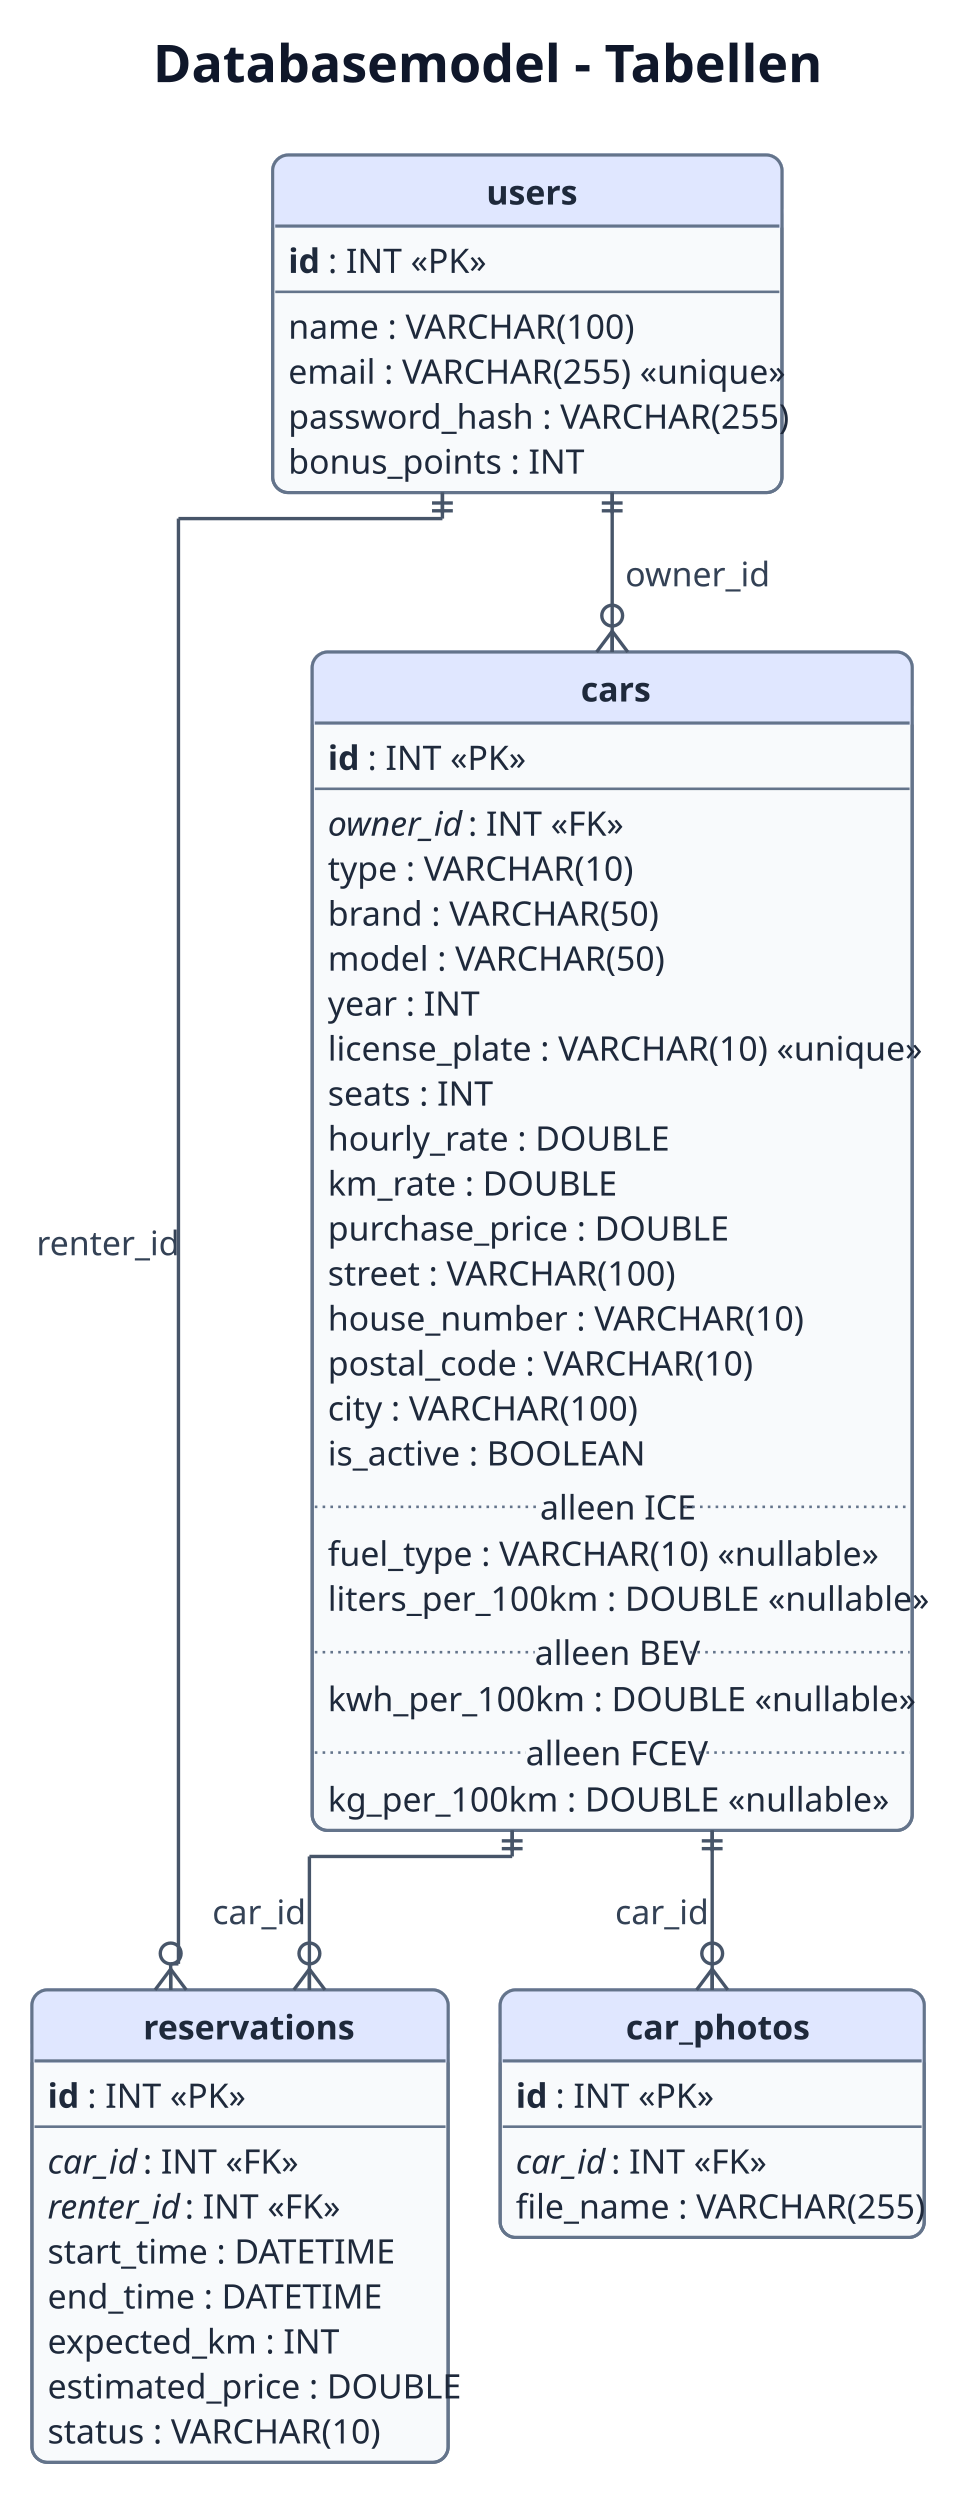
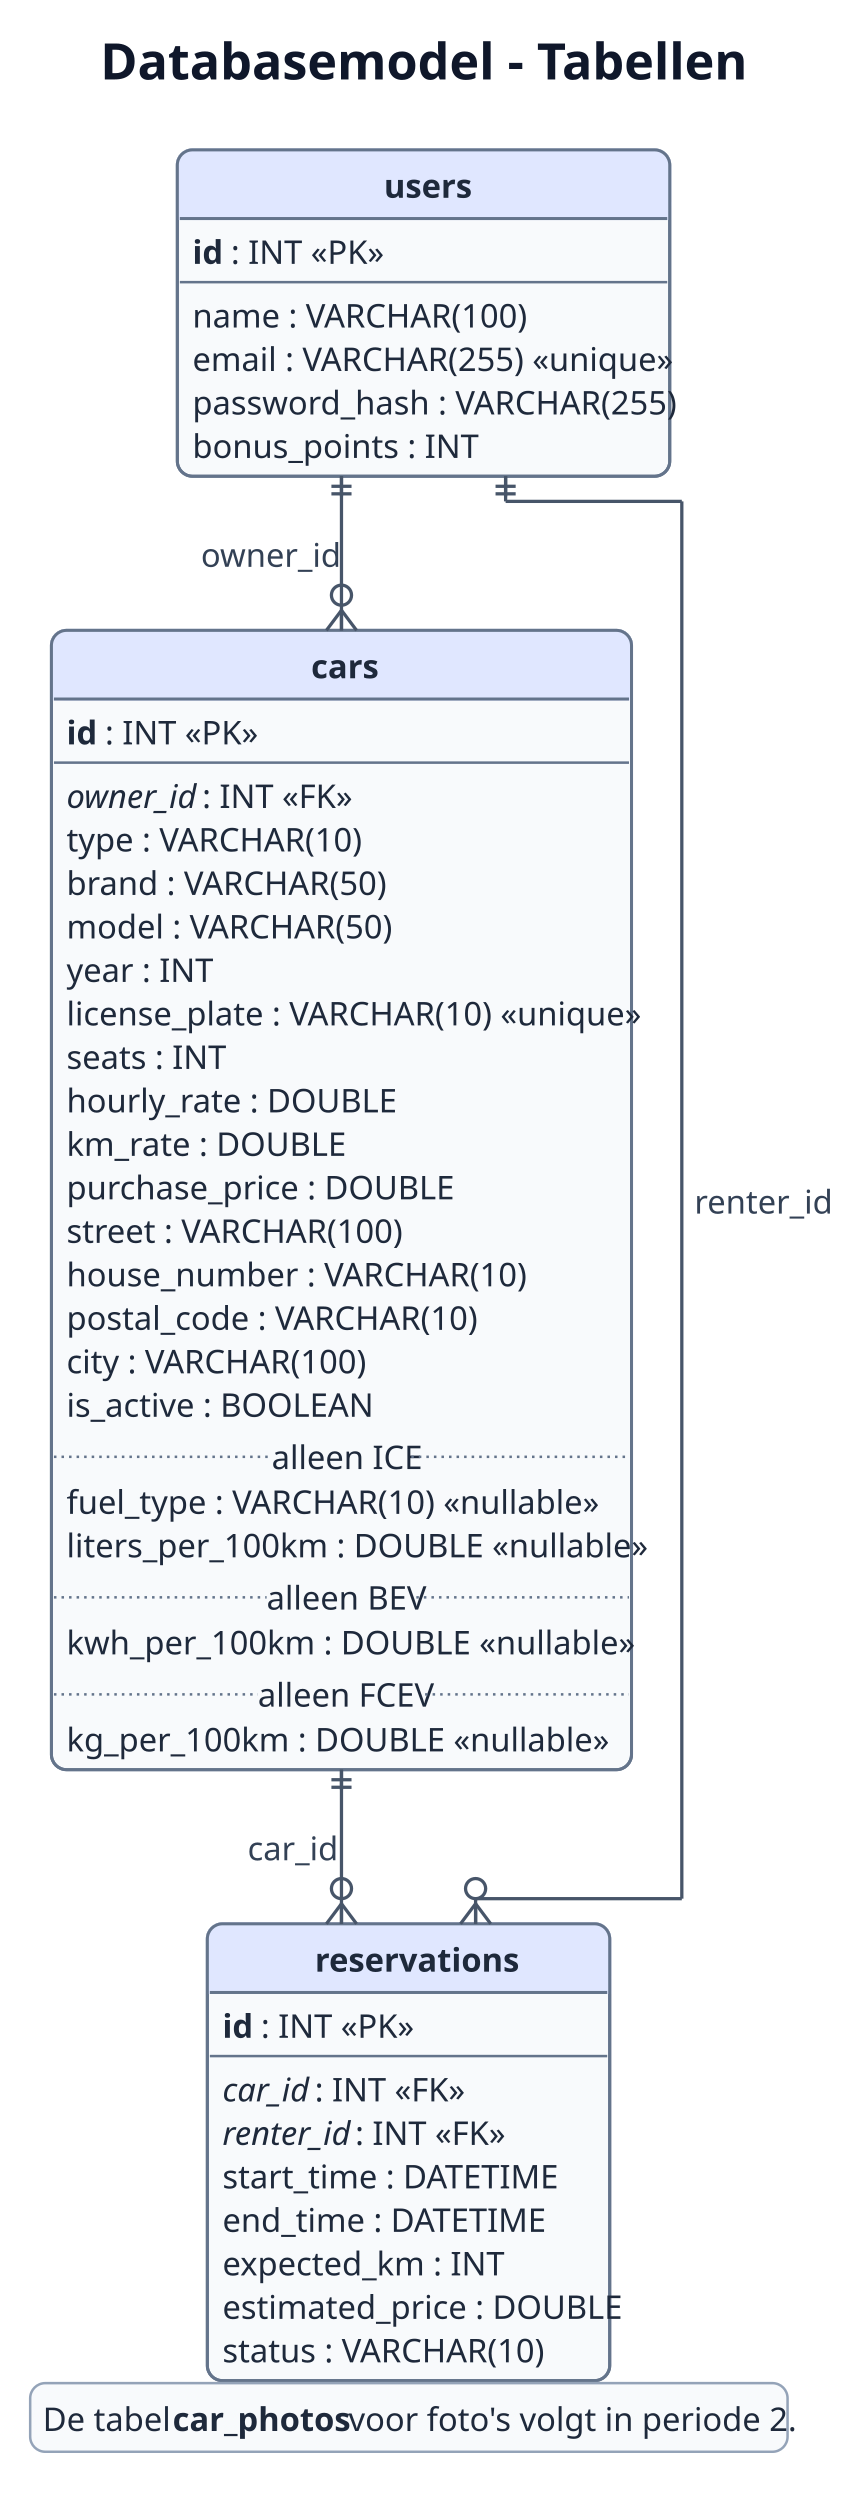
- <svg xmlns="http://www.w3.org/2000/svg" version="1.1" data-diagram-type="CLASS" style="width:369px;height:961px;background:#FFFFFF;" width="369px" height="961px" viewBox="0 0 369 961" zoomAndPan="magnify" preserveAspectRatio="none" contentStyleType="text/css">
+ <svg xmlns="http://www.w3.org/2000/svg" contentStyleType="text/css" data-diagram-type="CLASS" height="994px" preserveAspectRatio="none" style="width:335px;height:994px;background:#FFFFFF;" version="1.1" viewBox="0 0 335 994" width="335px" zoomAndPan="magnify">
  <defs />
-   <g font-family="sans-serif" lengthAdjust="spacing">
+   <g>
    <g class="title" data-source-line="4">
-       <text x="58.806" y="31.582" fill="#0F172A" font-size="20" textLength="245.381" font-weight="700" font-family="'Segoe UI'">Databasemodel - Tabellen</text>
+       <text fill="#0F172A" font-family="Segoe UI" font-size="20" font-weight="bold" lengthAdjust="spacing" textLength="245.381" x="39.877" y="31.582">Databasemodel - Tabellen</text>
    </g>
-     <g class="entity" data-qualified-name="users" id="ent0001" data-source-line="10">
-       <rect x="104.81" y="59.602" width="195.777" height="129.746" fill="#F8FAFC" style="stroke:#64748B;stroke-width:1.2;" rx="6" ry="6" />
-       <rect x="104.81" y="59.602" width="195.777" height="27.291" fill="#E0E7FF" style="stroke:#E0E7FF;stroke-width:1.2;" rx="6" ry="6" />
-       <rect x="104.81" y="80.893" width="195.777" height="6" fill="#E0E7FF" style="stroke:#E0E7FF;stroke-width:1.2;" />
-       <rect x="104.81" y="59.602" width="195.777" height="129.746" fill="none" style="stroke:#64748B;stroke-width:1.2;" rx="6" ry="6" />
-       <text x="186.944" y="78.63" fill="#1E293B" font-size="13" textLength="31.51" font-weight="700" font-family="'Segoe UI'">users</text>
-       <line x1="105.81" y1="86.893" x2="299.587" y2="86.893" style="stroke:#64748B;stroke-width:1.2;" />
-       <text x="110.81" y="104.921" fill="#1E293B" font-size="13" textLength="11.743" font-weight="700" font-family="'Segoe UI'">id</text>
-       <text x="126.114" y="104.921" fill="#1E293B" font-size="13" textLength="57.91" font-family="'Segoe UI'">: INT «PK»</text>
-       <line x1="105.81" y1="112.184" x2="299.587" y2="112.184" style="stroke:#64748B;stroke-width:1;" />
-       <text x="110.81" y="130.212" fill="#1E293B" font-size="13" textLength="128.451" font-family="'Segoe UI'">name : VARCHAR(100)</text>
-       <text x="110.81" y="147.503" fill="#1E293B" font-size="13" textLength="183.777" font-family="'Segoe UI'">email : VARCHAR(255) «unique»</text>
-       <text x="110.81" y="164.794" fill="#1E293B" font-size="13" textLength="183.2" font-family="'Segoe UI'">password_hash : VARCHAR(255)</text>
-       <text x="110.81" y="182.085" fill="#1E293B" font-size="13" textLength="106.507" font-family="'Segoe UI'">bonus_points : INT</text>
+     <g class="entity" data-entity="users" data-source-line="10" data-uid="ent0002" id="entity_users">
+       <rect fill="#F8FAFC" height="129.746" rx="6" ry="6" style="stroke:#64748B;stroke-width:1.2;" width="195.777" x="70.51" y="59.602" />
+       <rect fill="#E0E7FF" height="27.291" rx="6" ry="6" style="stroke:#E0E7FF;stroke-width:1.2;" width="195.777" x="70.51" y="59.602" />
+       <rect fill="#E0E7FF" height="6" style="stroke:#E0E7FF;stroke-width:1.2;" width="195.777" x="70.51" y="80.893" />
+       <rect fill="none" height="129.746" rx="6" ry="6" style="stroke:#64748B;stroke-width:1.2;" width="195.777" x="70.51" y="59.602" />
+       <text fill="#1E293B" font-family="Segoe UI" font-size="13" font-weight="bold" lengthAdjust="spacing" textLength="31.51" x="152.644" y="78.63">users</text>
+       <line style="stroke:#64748B;stroke-width:1.2;" x1="71.51" x2="265.287" y1="86.893" y2="86.893" />
+       <text fill="#1E293B" font-family="Segoe UI" font-size="13" font-weight="bold" lengthAdjust="spacing" textLength="11.743" x="76.51" y="104.921">id</text>
+       <text fill="#1E293B" font-family="Segoe UI" font-size="13" lengthAdjust="spacing" textLength="57.91" x="91.814" y="104.921">: INT «PK»</text>
+       <line style="stroke:#64748B;stroke-width:1;" x1="71.51" x2="265.287" y1="112.184" y2="112.184" />
+       <text fill="#1E293B" font-family="Segoe UI" font-size="13" lengthAdjust="spacing" textLength="128.451" x="76.51" y="130.212">name : VARCHAR(100)</text>
+       <text fill="#1E293B" font-family="Segoe UI" font-size="13" lengthAdjust="spacing" textLength="183.777" x="76.51" y="147.503">email : VARCHAR(255) «unique»</text>
+       <text fill="#1E293B" font-family="Segoe UI" font-size="13" lengthAdjust="spacing" textLength="183.2" x="76.51" y="164.794">password_hash : VARCHAR(255)</text>
+       <text fill="#1E293B" font-family="Segoe UI" font-size="13" lengthAdjust="spacing" textLength="106.507" x="76.51" y="182.085">bonus_points : INT</text>
    </g>
-     <g class="entity" data-qualified-name="cars" id="ent0002" data-source-line="19">
-       <rect x="120.009" y="250.639" width="230.639" height="452.984" fill="#F8FAFC" style="stroke:#64748B;stroke-width:1.2;" rx="6" ry="6" />
-       <rect x="120.009" y="250.639" width="230.639" height="27.291" fill="#E0E7FF" style="stroke:#E0E7FF;stroke-width:1.2;" rx="6" ry="6" />
-       <rect x="120.009" y="271.93" width="230.639" height="6" fill="#E0E7FF" style="stroke:#E0E7FF;stroke-width:1.2;" />
-       <rect x="120.009" y="250.639" width="230.639" height="452.984" fill="none" style="stroke:#64748B;stroke-width:1.2;" rx="6" ry="6" />
-       <text x="223.265" y="269.667" fill="#1E293B" font-size="13" textLength="24.127" font-weight="700" font-family="'Segoe UI'">cars</text>
-       <line x1="121.009" y1="277.93" x2="349.648" y2="277.93" style="stroke:#64748B;stroke-width:1.2;" />
-       <text x="126.009" y="295.958" fill="#1E293B" font-size="13" textLength="11.743" font-weight="700" font-family="'Segoe UI'">id</text>
-       <text x="141.313" y="295.958" fill="#1E293B" font-size="13" textLength="57.91" font-family="'Segoe UI'">: INT «PK»</text>
-       <line x1="121.009" y1="303.221" x2="349.648" y2="303.221" style="stroke:#64748B;stroke-width:1;" />
-       <text x="126.009" y="321.249" fill="#1E293B" font-size="13" textLength="50.375" font-style="italic" font-family="'Segoe UI'">owner_id</text>
-       <text x="179.945" y="321.249" fill="#1E293B" font-size="13" textLength="56.977" font-family="'Segoe UI'">: INT «FK»</text>
-       <text x="126.009" y="338.54" fill="#1E293B" font-size="13" textLength="114.613" font-family="'Segoe UI'">type : VARCHAR(10)</text>
-       <text x="126.009" y="355.831" fill="#1E293B" font-size="13" textLength="123.265" font-family="'Segoe UI'">brand : VARCHAR(50)</text>
-       <text x="126.009" y="373.122" fill="#1E293B" font-size="13" textLength="125.893" font-family="'Segoe UI'">model : VARCHAR(50)</text>
-       <text x="126.009" y="390.413" fill="#1E293B" font-size="13" textLength="54.158" font-family="'Segoe UI'">year : INT</text>
-       <text x="126.009" y="407.704" fill="#1E293B" font-size="13" textLength="218.639" font-family="'Segoe UI'">license_plate : VARCHAR(10) «unique»</text>
-       <text x="126.009" y="424.995" fill="#1E293B" font-size="13" textLength="58.786" font-family="'Segoe UI'">seats : INT</text>
-       <text x="126.009" y="442.286" fill="#1E293B" font-size="13" textLength="121.958" font-family="'Segoe UI'">hourly_rate : DOUBLE</text>
-       <text x="126.009" y="459.577" fill="#1E293B" font-size="13" textLength="103.327" font-family="'Segoe UI'">km_rate : DOUBLE</text>
-       <text x="126.009" y="476.868" fill="#1E293B" font-size="13" textLength="143.254" font-family="'Segoe UI'">purchase_price : DOUBLE</text>
-       <text x="126.009" y="494.159" fill="#1E293B" font-size="13" textLength="128.927" font-family="'Segoe UI'">street : VARCHAR(100)</text>
-       <text x="126.009" y="511.45" fill="#1E293B" font-size="13" textLength="174.389" font-family="'Segoe UI'">house_number : VARCHAR(10)</text>
-       <text x="126.009" y="528.741" fill="#1E293B" font-size="13" textLength="157.892" font-family="'Segoe UI'">postal_code : VARCHAR(10)</text>
-       <text x="126.009" y="546.032" fill="#1E293B" font-size="13" textLength="116.333" font-family="'Segoe UI'">city : VARCHAR(100)</text>
-       <text x="126.009" y="563.323" fill="#1E293B" font-size="13" textLength="115.058" font-family="'Segoe UI'">is_active : BOOLEAN</text>
-       <text x="126.009" y="601.905" fill="#1E293B" font-size="13" textLength="203.309" font-family="'Segoe UI'">fuel_type : VARCHAR(10) «nullable»</text>
-       <text x="126.009" y="619.196" fill="#1E293B" font-size="13" textLength="215.833" font-family="'Segoe UI'">liters_per_100km : DOUBLE «nullable»</text>
-       <line x1="121.009" y1="579.231" x2="207.573" y2="579.231" style="stroke:#64748B;stroke-width:1;stroke-dasharray:1,2;" />
-       <text x="207.573" y="584.114" fill="#1E293B" font-size="13" textLength="55.51" font-family="'Segoe UI'">alleen ICE</text>
-       <line x1="263.083" y1="579.231" x2="349.648" y2="579.231" style="stroke:#64748B;stroke-width:1;stroke-dasharray:1,2;" />
-       <text x="126.009" y="657.778" fill="#1E293B" font-size="13" textLength="211.51" font-family="'Segoe UI'">kwh_per_100km : DOUBLE «nullable»</text>
-       <line x1="121.009" y1="635.104" x2="205.564" y2="635.104" style="stroke:#64748B;stroke-width:1;stroke-dasharray:1,2;" />
-       <text x="205.564" y="639.987" fill="#1E293B" font-size="13" textLength="59.528" font-family="'Segoe UI'">alleen BEV</text>
-       <line x1="265.092" y1="635.104" x2="349.648" y2="635.104" style="stroke:#64748B;stroke-width:1;stroke-dasharray:1,2;" />
-       <text x="126.009" y="696.36" fill="#1E293B" font-size="13" textLength="202.414" font-family="'Segoe UI'">kg_per_100km : DOUBLE «nullable»</text>
-       <line x1="121.009" y1="673.687" x2="202.092" y2="673.687" style="stroke:#64748B;stroke-width:1;stroke-dasharray:1,2;" />
-       <text x="202.092" y="678.569" fill="#1E293B" font-size="13" textLength="66.473" font-family="'Segoe UI'">alleen FCEV</text>
-       <line x1="268.565" y1="673.687" x2="349.648" y2="673.687" style="stroke:#64748B;stroke-width:1;stroke-dasharray:1,2;" />
+     <g class="entity" data-entity="cars" data-source-line="19" data-uid="ent0003" id="entity_cars">
+       <rect fill="#F8FAFC" height="452.984" rx="6" ry="6" style="stroke:#64748B;stroke-width:1.2;" width="230.639" x="20.45" y="250.639" />
+       <rect fill="#E0E7FF" height="27.291" rx="6" ry="6" style="stroke:#E0E7FF;stroke-width:1.2;" width="230.639" x="20.45" y="250.639" />
+       <rect fill="#E0E7FF" height="6" style="stroke:#E0E7FF;stroke-width:1.2;" width="230.639" x="20.45" y="271.93" />
+       <rect fill="none" height="452.984" rx="6" ry="6" style="stroke:#64748B;stroke-width:1.2;" width="230.639" x="20.45" y="250.639" />
+       <text fill="#1E293B" font-family="Segoe UI" font-size="13" font-weight="bold" lengthAdjust="spacing" textLength="24.127" x="123.705" y="269.667">cars</text>
+       <line style="stroke:#64748B;stroke-width:1.2;" x1="21.45" x2="250.088" y1="277.93" y2="277.93" />
+       <text fill="#1E293B" font-family="Segoe UI" font-size="13" font-weight="bold" lengthAdjust="spacing" textLength="11.743" x="26.45" y="295.958">id</text>
+       <text fill="#1E293B" font-family="Segoe UI" font-size="13" lengthAdjust="spacing" textLength="57.91" x="41.754" y="295.958">: INT «PK»</text>
+       <line style="stroke:#64748B;stroke-width:1;" x1="21.45" x2="250.088" y1="303.221" y2="303.221" />
+       <text fill="#1E293B" font-family="Segoe UI" font-size="13" font-style="italic" lengthAdjust="spacing" textLength="50.375" x="26.45" y="321.249">owner_id</text>
+       <text fill="#1E293B" font-family="Segoe UI" font-size="13" lengthAdjust="spacing" textLength="56.977" x="80.386" y="321.249">: INT «FK»</text>
+       <text fill="#1E293B" font-family="Segoe UI" font-size="13" lengthAdjust="spacing" textLength="114.613" x="26.45" y="338.54">type : VARCHAR(10)</text>
+       <text fill="#1E293B" font-family="Segoe UI" font-size="13" lengthAdjust="spacing" textLength="123.265" x="26.45" y="355.831">brand : VARCHAR(50)</text>
+       <text fill="#1E293B" font-family="Segoe UI" font-size="13" lengthAdjust="spacing" textLength="125.893" x="26.45" y="373.122">model : VARCHAR(50)</text>
+       <text fill="#1E293B" font-family="Segoe UI" font-size="13" lengthAdjust="spacing" textLength="54.158" x="26.45" y="390.413">year : INT</text>
+       <text fill="#1E293B" font-family="Segoe UI" font-size="13" lengthAdjust="spacing" textLength="218.639" x="26.45" y="407.704">license_plate : VARCHAR(10) «unique»</text>
+       <text fill="#1E293B" font-family="Segoe UI" font-size="13" lengthAdjust="spacing" textLength="58.786" x="26.45" y="424.995">seats : INT</text>
+       <text fill="#1E293B" font-family="Segoe UI" font-size="13" lengthAdjust="spacing" textLength="121.957" x="26.45" y="442.286">hourly_rate : DOUBLE</text>
+       <text fill="#1E293B" font-family="Segoe UI" font-size="13" lengthAdjust="spacing" textLength="103.327" x="26.45" y="459.577">km_rate : DOUBLE</text>
+       <text fill="#1E293B" font-family="Segoe UI" font-size="13" lengthAdjust="spacing" textLength="143.254" x="26.45" y="476.868">purchase_price : DOUBLE</text>
+       <text fill="#1E293B" font-family="Segoe UI" font-size="13" lengthAdjust="spacing" textLength="128.927" x="26.45" y="494.159">street : VARCHAR(100)</text>
+       <text fill="#1E293B" font-family="Segoe UI" font-size="13" lengthAdjust="spacing" textLength="174.389" x="26.45" y="511.45">house_number : VARCHAR(10)</text>
+       <text fill="#1E293B" font-family="Segoe UI" font-size="13" lengthAdjust="spacing" textLength="157.892" x="26.45" y="528.741">postal_code : VARCHAR(10)</text>
+       <text fill="#1E293B" font-family="Segoe UI" font-size="13" lengthAdjust="spacing" textLength="116.334" x="26.45" y="546.032">city : VARCHAR(100)</text>
+       <text fill="#1E293B" font-family="Segoe UI" font-size="13" lengthAdjust="spacing" textLength="115.058" x="26.45" y="563.323">is_active : BOOLEAN</text>
+       <text fill="#1E293B" font-family="Segoe UI" font-size="13" lengthAdjust="spacing" textLength="203.309" x="26.45" y="601.905">fuel_type : VARCHAR(10) «nullable»</text>
+       <text fill="#1E293B" font-family="Segoe UI" font-size="13" lengthAdjust="spacing" textLength="215.833" x="26.45" y="619.196">liters_per_100km : DOUBLE «nullable»</text>
+       <line style="stroke:#64748B;stroke-width:1;stroke-dasharray:1,2;" x1="21.45" x2="108.014" y1="579.231" y2="579.231" />
+       <text fill="#1E293B" font-family="Segoe UI" font-size="13" lengthAdjust="spacing" textLength="55.51" x="108.014" y="584.114">alleen ICE</text>
+       <line style="stroke:#64748B;stroke-width:1;stroke-dasharray:1,2;" x1="163.524" x2="250.088" y1="579.231" y2="579.231" />
+       <text fill="#1E293B" font-family="Segoe UI" font-size="13" lengthAdjust="spacing" textLength="211.51" x="26.45" y="657.778">kwh_per_100km : DOUBLE «nullable»</text>
+       <line style="stroke:#64748B;stroke-width:1;stroke-dasharray:1,2;" x1="21.45" x2="106.005" y1="635.105" y2="635.105" />
+       <text fill="#1E293B" font-family="Segoe UI" font-size="13" lengthAdjust="spacing" textLength="59.528" x="106.005" y="639.987">alleen BEV</text>
+       <line style="stroke:#64748B;stroke-width:1;stroke-dasharray:1,2;" x1="165.533" x2="250.088" y1="635.105" y2="635.105" />
+       <text fill="#1E293B" font-family="Segoe UI" font-size="13" lengthAdjust="spacing" textLength="202.414" x="26.45" y="696.36">kg_per_100km : DOUBLE «nullable»</text>
+       <line style="stroke:#64748B;stroke-width:1;stroke-dasharray:1,2;" x1="21.45" x2="102.533" y1="673.687" y2="673.687" />
+       <text fill="#1E293B" font-family="Segoe UI" font-size="13" lengthAdjust="spacing" textLength="66.473" x="102.533" y="678.569">alleen FCEV</text>
+       <line style="stroke:#64748B;stroke-width:1;stroke-dasharray:1,2;" x1="169.005" x2="250.088" y1="673.687" y2="673.687" />
    </g>
-     <g class="entity" data-qualified-name="photos" id="ent0003" data-source-line="46">
-       <rect x="192.263" y="764.914" width="163.011" height="95.164" fill="#F8FAFC" style="stroke:#64748B;stroke-width:1.2;" rx="6" ry="6" />
-       <rect x="192.263" y="764.914" width="163.011" height="27.291" fill="#E0E7FF" style="stroke:#E0E7FF;stroke-width:1.2;" rx="6" ry="6" />
-       <rect x="192.263" y="786.205" width="163.011" height="6" fill="#E0E7FF" style="stroke:#E0E7FF;stroke-width:1.2;" />
-       <rect x="192.263" y="764.914" width="163.011" height="95.164" fill="none" style="stroke:#64748B;stroke-width:1.2;" rx="6" ry="6" />
-       <text x="240.586" y="783.942" fill="#1E293B" font-size="13" textLength="66.365" font-weight="700" font-family="'Segoe UI'">car_photos</text>
-       <line x1="193.263" y1="792.205" x2="354.273" y2="792.205" style="stroke:#64748B;stroke-width:1.2;" />
-       <text x="198.263" y="810.233" fill="#1E293B" font-size="13" textLength="11.743" font-weight="700" font-family="'Segoe UI'">id</text>
-       <text x="213.567" y="810.233" fill="#1E293B" font-size="13" textLength="57.91" font-family="'Segoe UI'">: INT «PK»</text>
-       <line x1="193.263" y1="817.496" x2="354.273" y2="817.496" style="stroke:#64748B;stroke-width:1;" />
-       <text x="198.263" y="835.524" fill="#1E293B" font-size="13" textLength="33.135" font-style="italic" font-family="'Segoe UI'">car_id</text>
-       <text x="234.958" y="835.524" fill="#1E293B" font-size="13" textLength="56.977" font-family="'Segoe UI'">: INT «FK»</text>
-       <text x="198.263" y="852.815" fill="#1E293B" font-size="13" textLength="151.011" font-family="'Segoe UI'">file_name : VARCHAR(255)</text>
+     <g class="entity" data-entity="reservations" data-source-line="46" data-uid="ent0004" id="entity_reservations">
+       <rect fill="#F8FAFC" height="181.619" rx="6" ry="6" style="stroke:#64748B;stroke-width:1.2;" width="159.983" x="82.441" y="764.914" />
+       <rect fill="#E0E7FF" height="27.291" rx="6" ry="6" style="stroke:#E0E7FF;stroke-width:1.2;" width="159.983" x="82.441" y="764.914" />
+       <rect fill="#E0E7FF" height="6" style="stroke:#E0E7FF;stroke-width:1.2;" width="159.983" x="82.441" y="786.205" />
+       <rect fill="none" height="181.619" rx="6" ry="6" style="stroke:#64748B;stroke-width:1.2;" width="159.983" x="82.441" y="764.914" />
+       <text fill="#1E293B" font-family="Segoe UI" font-size="13" font-weight="bold" lengthAdjust="spacing" textLength="74.458" x="125.204" y="783.942">reservations</text>
+       <line style="stroke:#64748B;stroke-width:1.2;" x1="83.441" x2="241.424" y1="792.205" y2="792.205" />
+       <text fill="#1E293B" font-family="Segoe UI" font-size="13" font-weight="bold" lengthAdjust="spacing" textLength="11.743" x="88.441" y="810.233">id</text>
+       <text fill="#1E293B" font-family="Segoe UI" font-size="13" lengthAdjust="spacing" textLength="57.91" x="103.746" y="810.233">: INT «PK»</text>
+       <line style="stroke:#64748B;stroke-width:1;" x1="83.441" x2="241.424" y1="817.496" y2="817.496" />
+       <text fill="#1E293B" font-family="Segoe UI" font-size="13" font-style="italic" lengthAdjust="spacing" textLength="33.135" x="88.441" y="835.524">car_id</text>
+       <text fill="#1E293B" font-family="Segoe UI" font-size="13" lengthAdjust="spacing" textLength="56.977" x="125.137" y="835.524">: INT «FK»</text>
+       <text fill="#1E293B" font-family="Segoe UI" font-size="13" font-style="italic" lengthAdjust="spacing" textLength="49.201" x="88.441" y="852.815">renter_id</text>
+       <text fill="#1E293B" font-family="Segoe UI" font-size="13" lengthAdjust="spacing" textLength="56.977" x="141.203" y="852.815">: INT «FK»</text>
+       <text fill="#1E293B" font-family="Segoe UI" font-size="13" lengthAdjust="spacing" textLength="125.753" x="88.441" y="870.106">start_time : DATETIME</text>
+       <text fill="#1E293B" font-family="Segoe UI" font-size="13" lengthAdjust="spacing" textLength="122.103" x="88.441" y="887.398">end_time : DATETIME</text>
+       <text fill="#1E293B" font-family="Segoe UI" font-size="13" lengthAdjust="spacing" textLength="105.06" x="88.441" y="904.688">expected_km : INT</text>
+       <text fill="#1E293B" font-family="Segoe UI" font-size="13" lengthAdjust="spacing" textLength="147.983" x="88.441" y="921.98">estimated_price : DOUBLE</text>
+       <text fill="#1E293B" font-family="Segoe UI" font-size="13" lengthAdjust="spacing" textLength="123.29" x="88.441" y="939.27">status : VARCHAR(10)</text>
    </g>
-     <g class="entity" data-qualified-name="reservations" id="ent0004" data-source-line="53">
-       <rect x="12.28" y="764.914" width="159.983" height="181.619" fill="#F8FAFC" style="stroke:#64748B;stroke-width:1.2;" rx="6" ry="6" />
-       <rect x="12.28" y="764.914" width="159.983" height="27.291" fill="#E0E7FF" style="stroke:#E0E7FF;stroke-width:1.2;" rx="6" ry="6" />
-       <rect x="12.28" y="786.205" width="159.983" height="6" fill="#E0E7FF" style="stroke:#E0E7FF;stroke-width:1.2;" />
-       <rect x="12.28" y="764.914" width="159.983" height="181.619" fill="none" style="stroke:#64748B;stroke-width:1.2;" rx="6" ry="6" />
-       <text x="55.042" y="783.942" fill="#1E293B" font-size="13" textLength="74.458" font-weight="700" font-family="'Segoe UI'">reservations</text>
-       <line x1="13.28" y1="792.205" x2="171.263" y2="792.205" style="stroke:#64748B;stroke-width:1.2;" />
-       <text x="18.28" y="810.233" fill="#1E293B" font-size="13" textLength="11.743" font-weight="700" font-family="'Segoe UI'">id</text>
-       <text x="33.584" y="810.233" fill="#1E293B" font-size="13" textLength="57.91" font-family="'Segoe UI'">: INT «PK»</text>
-       <line x1="13.28" y1="817.496" x2="171.263" y2="817.496" style="stroke:#64748B;stroke-width:1;" />
-       <text x="18.28" y="835.524" fill="#1E293B" font-size="13" textLength="33.135" font-style="italic" font-family="'Segoe UI'">car_id</text>
-       <text x="54.976" y="835.524" fill="#1E293B" font-size="13" textLength="56.977" font-family="'Segoe UI'">: INT «FK»</text>
-       <text x="18.28" y="852.815" fill="#1E293B" font-size="13" textLength="49.201" font-style="italic" font-family="'Segoe UI'">renter_id</text>
-       <text x="71.042" y="852.815" fill="#1E293B" font-size="13" textLength="56.977" font-family="'Segoe UI'">: INT «FK»</text>
-       <text x="18.28" y="870.106" fill="#1E293B" font-size="13" textLength="125.753" font-family="'Segoe UI'">start_time : DATETIME</text>
-       <text x="18.28" y="887.397" fill="#1E293B" font-size="13" textLength="122.104" font-family="'Segoe UI'">end_time : DATETIME</text>
-       <text x="18.28" y="904.688" fill="#1E293B" font-size="13" textLength="105.06" font-family="'Segoe UI'">expected_km : INT</text>
-       <text x="18.28" y="921.979" fill="#1E293B" font-size="13" textLength="147.983" font-family="'Segoe UI'">estimated_price : DOUBLE</text>
-       <text x="18.28" y="939.271" fill="#1E293B" font-size="13" textLength="123.291" font-family="'Segoe UI'">status : VARCHAR(10)</text>
+     <line style="stroke:#475569;stroke-width:1.3;" x1="135.769" x2="135.769" y1="189.348" y2="250.639" />
+     <line style="stroke:#475569;stroke-width:1.3;" x1="135.769" x2="141.769" y1="242.639" y2="250.639" />
+     <line style="stroke:#475569;stroke-width:1.3;" x1="135.769" x2="129.769" y1="242.639" y2="250.639" />
+     <line style="stroke:#475569;stroke-width:1.3;" x1="135.769" x2="135.769" y1="242.639" y2="250.639" />
+     <ellipse cx="135.769" cy="236.639" fill="none" rx="4" ry="4" style="stroke:#475569;stroke-width:1.3;" />
+     <line style="stroke:#475569;stroke-width:1.3;" x1="131.769" x2="139.769" y1="193.348" y2="193.348" />
+     <line style="stroke:#475569;stroke-width:1.3;" x1="131.769" x2="139.769" y1="196.348" y2="196.348" />
+     <line style="stroke:#475569;stroke-width:1.3;" x1="135.769" x2="135.769" y1="197.348" y2="189.348" />
+     <text fill="#334155" font-family="Segoe UI" font-size="13" lengthAdjust="spacing" textLength="51.886" x="79.883" y="225.376">owner_id</text>
+     <line style="stroke:#475569;stroke-width:1.3;" x1="201.028" x2="201.028" y1="189.348" y2="199.348" />
+     <line style="stroke:#475569;stroke-width:1.3;" x1="201.028" x2="271.088" y1="199.348" y2="199.348" />
+     <line style="stroke:#475569;stroke-width:1.3;" x1="271.088" x2="271.088" y1="199.348" y2="754.914" />
+     <line style="stroke:#475569;stroke-width:1.3;" x1="271.088" x2="189.097" y1="754.914" y2="754.914" />
+     <line style="stroke:#475569;stroke-width:1.3;" x1="189.097" x2="189.097" y1="754.914" y2="764.914" />
+     <line style="stroke:#475569;stroke-width:1.3;" x1="189.097" x2="195.097" y1="756.914" y2="764.914" />
+     <line style="stroke:#475569;stroke-width:1.3;" x1="189.097" x2="183.097" y1="756.914" y2="764.914" />
+     <line style="stroke:#475569;stroke-width:1.3;" x1="189.097" x2="189.097" y1="756.914" y2="764.914" />
+     <ellipse cx="189.097" cy="750.914" fill="none" rx="4" ry="4" style="stroke:#475569;stroke-width:1.3;" />
+     <line style="stroke:#475569;stroke-width:1.3;" x1="197.028" x2="205.028" y1="193.348" y2="193.348" />
+     <line style="stroke:#475569;stroke-width:1.3;" x1="197.028" x2="205.028" y1="196.348" y2="196.348" />
+     <line style="stroke:#475569;stroke-width:1.3;" x1="201.028" x2="201.028" y1="197.348" y2="189.348" />
+     <text fill="#334155" font-family="Segoe UI" font-size="13" lengthAdjust="spacing" textLength="50.597" x="276.088" y="482.514">renter_id</text>
+     <line style="stroke:#475569;stroke-width:1.3;" x1="135.769" x2="135.769" y1="703.623" y2="764.914" />
+     <line style="stroke:#475569;stroke-width:1.3;" x1="135.769" x2="141.769" y1="756.914" y2="764.914" />
+     <line style="stroke:#475569;stroke-width:1.3;" x1="135.769" x2="129.769" y1="756.914" y2="764.914" />
+     <line style="stroke:#475569;stroke-width:1.3;" x1="135.769" x2="135.769" y1="756.914" y2="764.914" />
+     <ellipse cx="135.769" cy="750.914" fill="none" rx="4" ry="4" style="stroke:#475569;stroke-width:1.3;" />
+     <line style="stroke:#475569;stroke-width:1.3;" x1="131.769" x2="139.769" y1="707.623" y2="707.623" />
+     <line style="stroke:#475569;stroke-width:1.3;" x1="131.769" x2="139.769" y1="710.623" y2="710.623" />
+     <line style="stroke:#475569;stroke-width:1.3;" x1="135.769" x2="135.769" y1="711.623" y2="703.623" />
+     <text fill="#334155" font-family="Segoe UI" font-size="13" lengthAdjust="spacing" textLength="33.338" x="98.431" y="739.651">car_id</text>
+     <g class="legend" data-source-line="62">
+       <rect fill="#F8FAFC" height="27.291" rx="6" ry="6" style="stroke:#94A3B8;stroke-width:1;" width="301.135" x="12" y="947.533" />
+       <text fill="#1E293B" font-family="Segoe UI" font-size="13" lengthAdjust="spacing" textLength="48.084" x="17" y="966.562">De tabel</text>
+       <text fill="#1E293B" font-family="Segoe UI" font-size="13" font-weight="bold" lengthAdjust="spacing" textLength="66.365" x="68.644" y="966.562">car_photos</text>
+       <text fill="#1E293B" font-family="Segoe UI" font-size="13" lengthAdjust="spacing" textLength="169.565" x="138.57" y="966.562">voor foto's volgt in periode 2.</text>
    </g>
-     <line x1="235.328" y1="189.348" x2="235.328" y2="250.639" style="stroke:#475569;stroke-width:1.3;" />
-     <line x1="235.328" y1="242.639" x2="241.328" y2="250.639" style="stroke:#475569;stroke-width:1.3;" />
-     <line x1="235.328" y1="242.639" x2="229.328" y2="250.639" style="stroke:#475569;stroke-width:1.3;" />
-     <line x1="235.328" y1="242.639" x2="235.328" y2="250.639" style="stroke:#475569;stroke-width:1.3;" />
-     <ellipse cx="235.328" cy="236.639" rx="4" ry="4" fill="none" style="stroke:#475569;stroke-width:1.3;" />
-     <line x1="231.328" y1="193.348" x2="239.328" y2="193.348" style="stroke:#475569;stroke-width:1.3;" />
-     <line x1="231.328" y1="196.348" x2="239.328" y2="196.348" style="stroke:#475569;stroke-width:1.3;" />
-     <line x1="235.328" y1="197.348" x2="235.328" y2="189.348" style="stroke:#475569;stroke-width:1.3;" />
-     <text x="240.328" y="225.376" fill="#334155" font-size="13" textLength="51.886" font-family="'Segoe UI'">owner_id</text>
-     <line x1="170.069" y1="189.348" x2="170.069" y2="199.348" style="stroke:#475569;stroke-width:1.3;" />
-     <line x1="170.069" y1="199.348" x2="68.597" y2="199.348" style="stroke:#475569;stroke-width:1.3;" />
-     <line x1="68.597" y1="199.348" x2="68.597" y2="754.914" style="stroke:#475569;stroke-width:1.3;" />
-     <line x1="68.597" y1="754.914" x2="65.607" y2="754.914" style="stroke:#475569;stroke-width:1.3;" />
-     <line x1="65.607" y1="754.914" x2="65.607" y2="764.914" style="stroke:#475569;stroke-width:1.3;" />
-     <line x1="65.607" y1="756.914" x2="71.607" y2="764.914" style="stroke:#475569;stroke-width:1.3;" />
-     <line x1="65.607" y1="756.914" x2="59.607" y2="764.914" style="stroke:#475569;stroke-width:1.3;" />
-     <line x1="65.607" y1="756.914" x2="65.607" y2="764.914" style="stroke:#475569;stroke-width:1.3;" />
-     <ellipse cx="65.607" cy="750.914" rx="4" ry="4" fill="none" style="stroke:#475569;stroke-width:1.3;" />
-     <line x1="166.069" y1="193.348" x2="174.069" y2="193.348" style="stroke:#475569;stroke-width:1.3;" />
-     <line x1="166.069" y1="196.348" x2="174.069" y2="196.348" style="stroke:#475569;stroke-width:1.3;" />
-     <line x1="170.069" y1="197.348" x2="170.069" y2="189.348" style="stroke:#475569;stroke-width:1.3;" />
-     <text x="14" y="482.514" fill="#334155" font-size="13" textLength="50.597" font-family="'Segoe UI'">renter_id</text>
-     <line x1="196.889" y1="703.623" x2="196.889" y2="713.623" style="stroke:#475569;stroke-width:1.3;" />
-     <line x1="196.889" y1="713.623" x2="118.935" y2="713.623" style="stroke:#475569;stroke-width:1.3;" />
-     <line x1="118.935" y1="713.623" x2="118.935" y2="764.914" style="stroke:#475569;stroke-width:1.3;" />
-     <line x1="118.935" y1="756.914" x2="124.935" y2="764.914" style="stroke:#475569;stroke-width:1.3;" />
-     <line x1="118.935" y1="756.914" x2="112.935" y2="764.914" style="stroke:#475569;stroke-width:1.3;" />
-     <line x1="118.935" y1="756.914" x2="118.935" y2="764.914" style="stroke:#475569;stroke-width:1.3;" />
-     <ellipse cx="118.935" cy="750.914" rx="4" ry="4" fill="none" style="stroke:#475569;stroke-width:1.3;" />
-     <line x1="192.889" y1="707.623" x2="200.889" y2="707.623" style="stroke:#475569;stroke-width:1.3;" />
-     <line x1="192.889" y1="710.623" x2="200.889" y2="710.623" style="stroke:#475569;stroke-width:1.3;" />
-     <line x1="196.889" y1="711.623" x2="196.889" y2="703.623" style="stroke:#475569;stroke-width:1.3;" />
-     <text x="81.597" y="739.651" fill="#334155" font-size="13" textLength="33.338" font-family="'Segoe UI'">car_id</text>
-     <line x1="273.768" y1="703.623" x2="273.768" y2="764.914" style="stroke:#475569;stroke-width:1.3;" />
-     <line x1="273.768" y1="756.914" x2="279.768" y2="764.914" style="stroke:#475569;stroke-width:1.3;" />
-     <line x1="273.768" y1="756.914" x2="267.768" y2="764.914" style="stroke:#475569;stroke-width:1.3;" />
-     <line x1="273.768" y1="756.914" x2="273.768" y2="764.914" style="stroke:#475569;stroke-width:1.3;" />
-     <ellipse cx="273.768" cy="750.914" rx="4" ry="4" fill="none" style="stroke:#475569;stroke-width:1.3;" />
-     <line x1="269.768" y1="707.623" x2="277.768" y2="707.623" style="stroke:#475569;stroke-width:1.3;" />
-     <line x1="269.768" y1="710.623" x2="277.768" y2="710.623" style="stroke:#475569;stroke-width:1.3;" />
-     <line x1="273.768" y1="711.623" x2="273.768" y2="703.623" style="stroke:#475569;stroke-width:1.3;" />
-     <text x="236.43" y="739.651" fill="#334155" font-size="13" textLength="33.338" font-family="'Segoe UI'">car_id</text>
  </g>
</svg>
